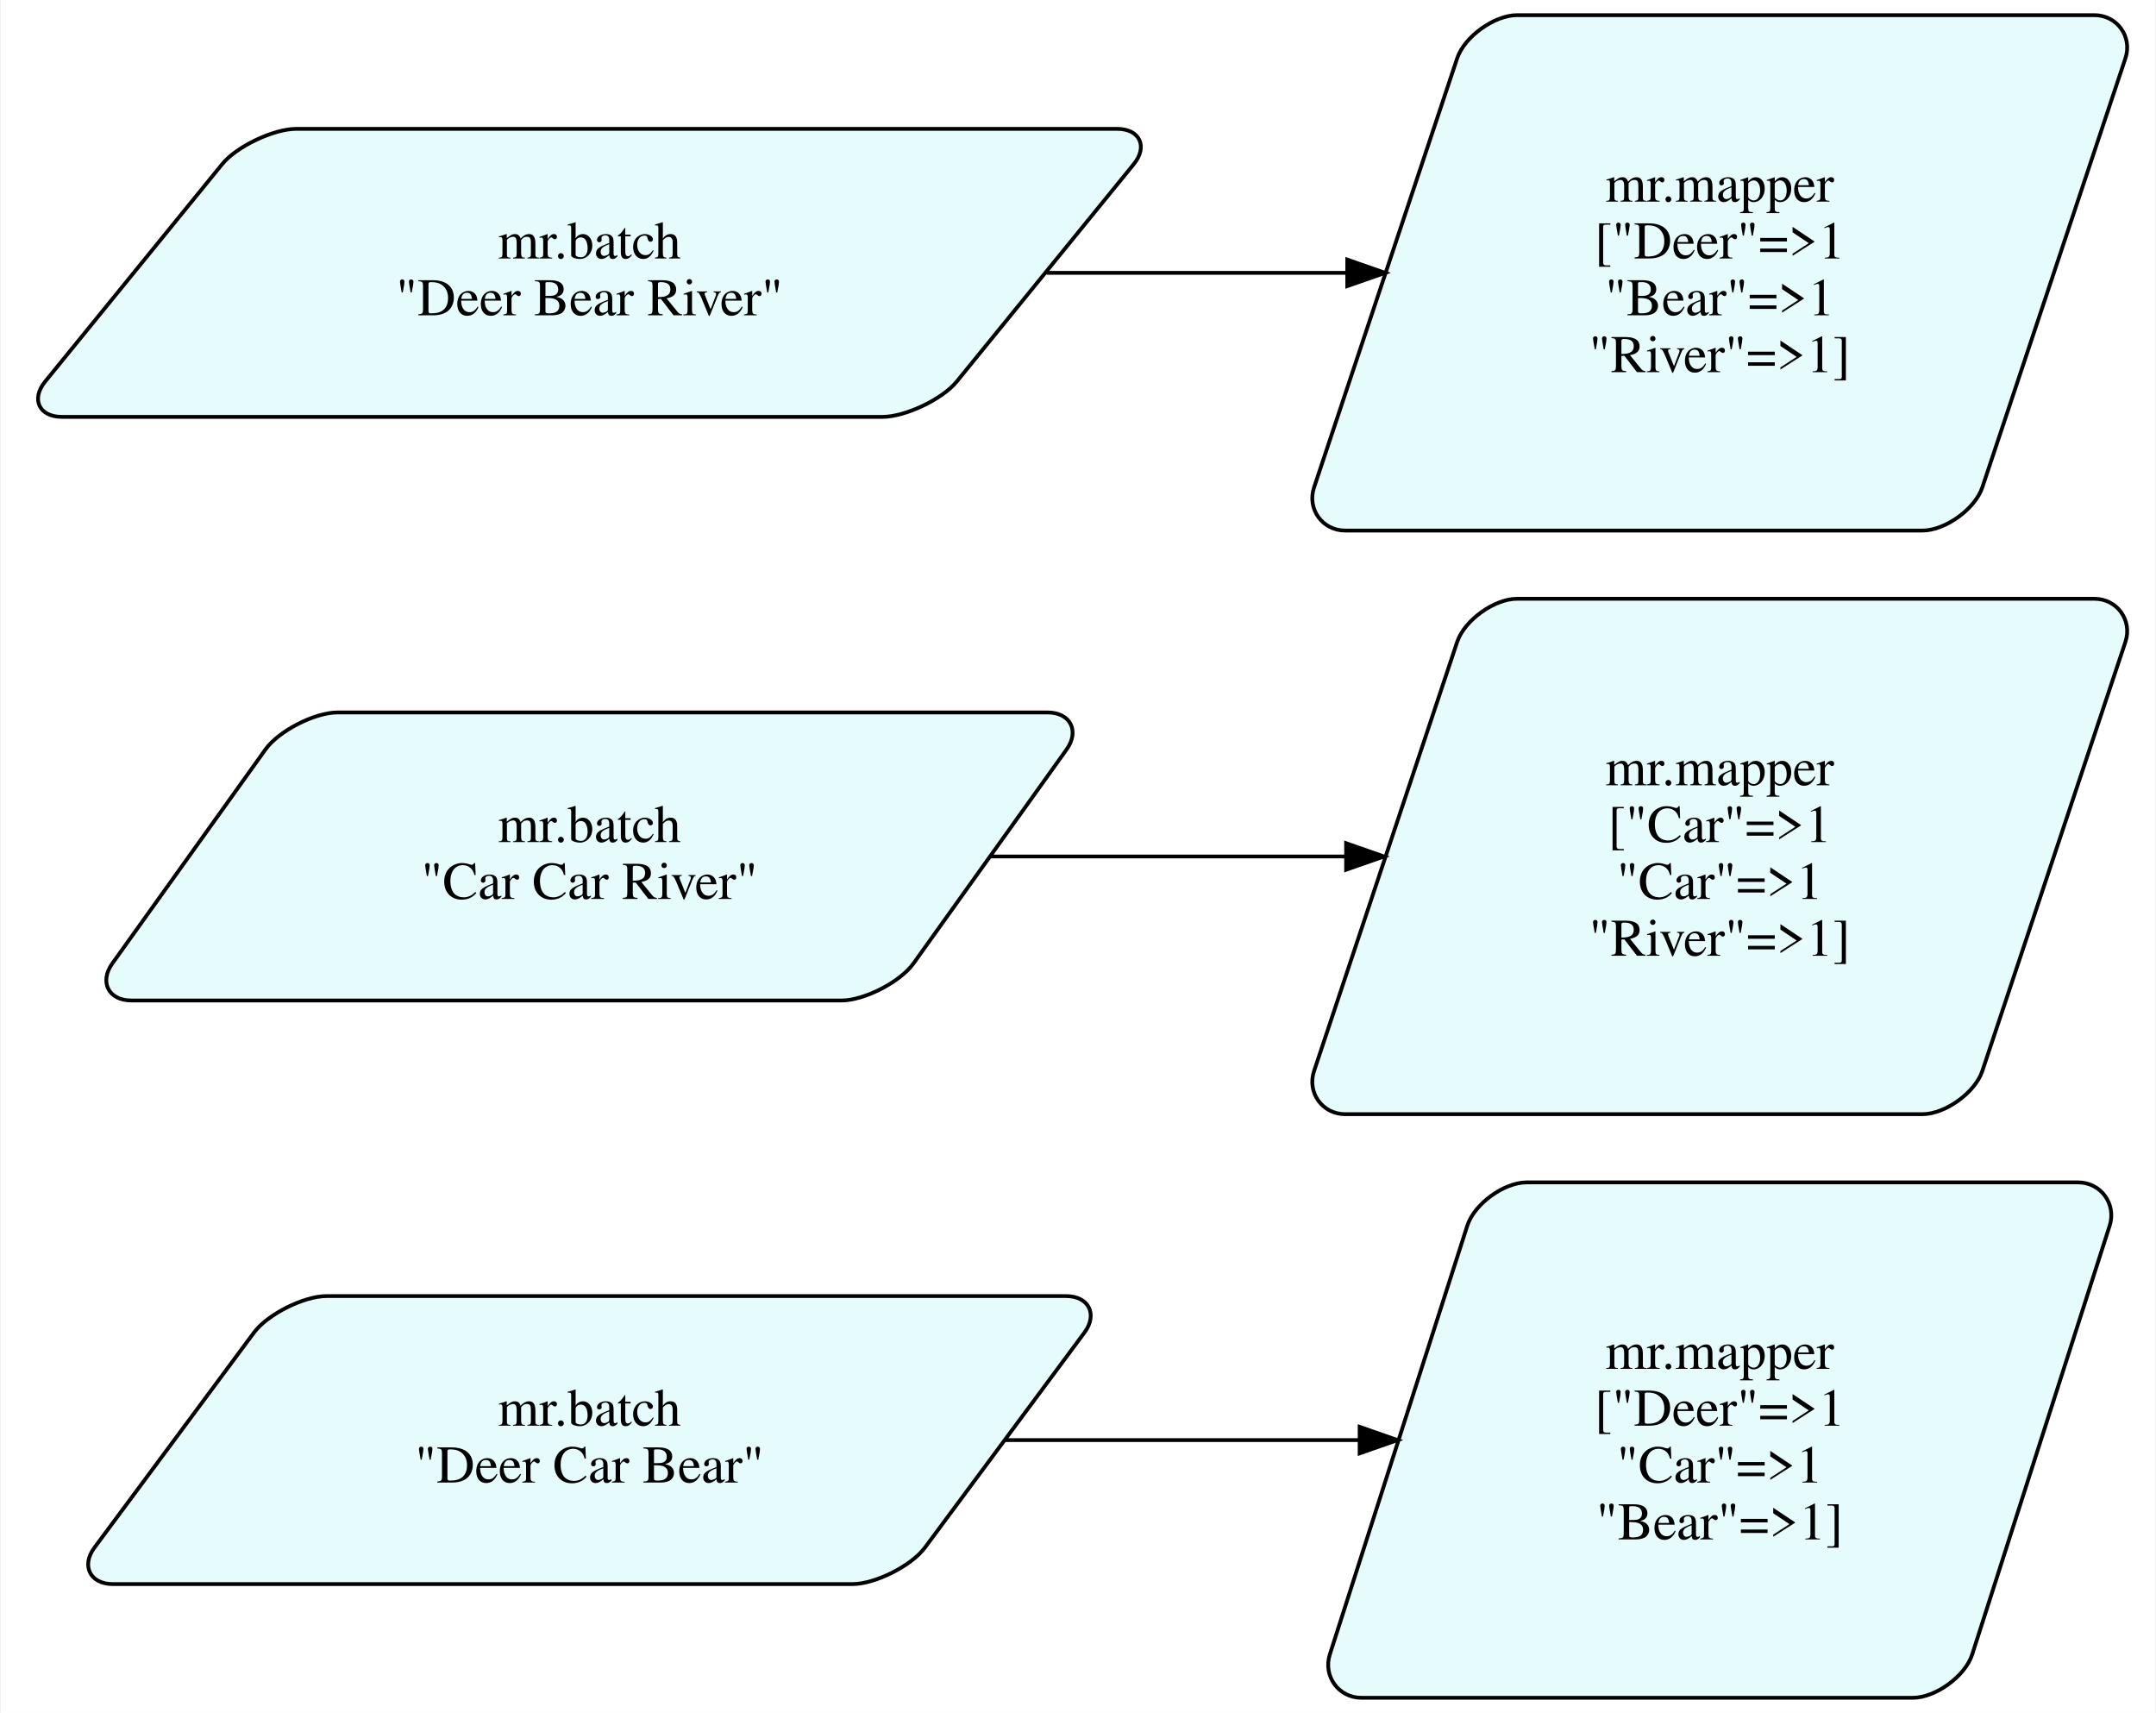
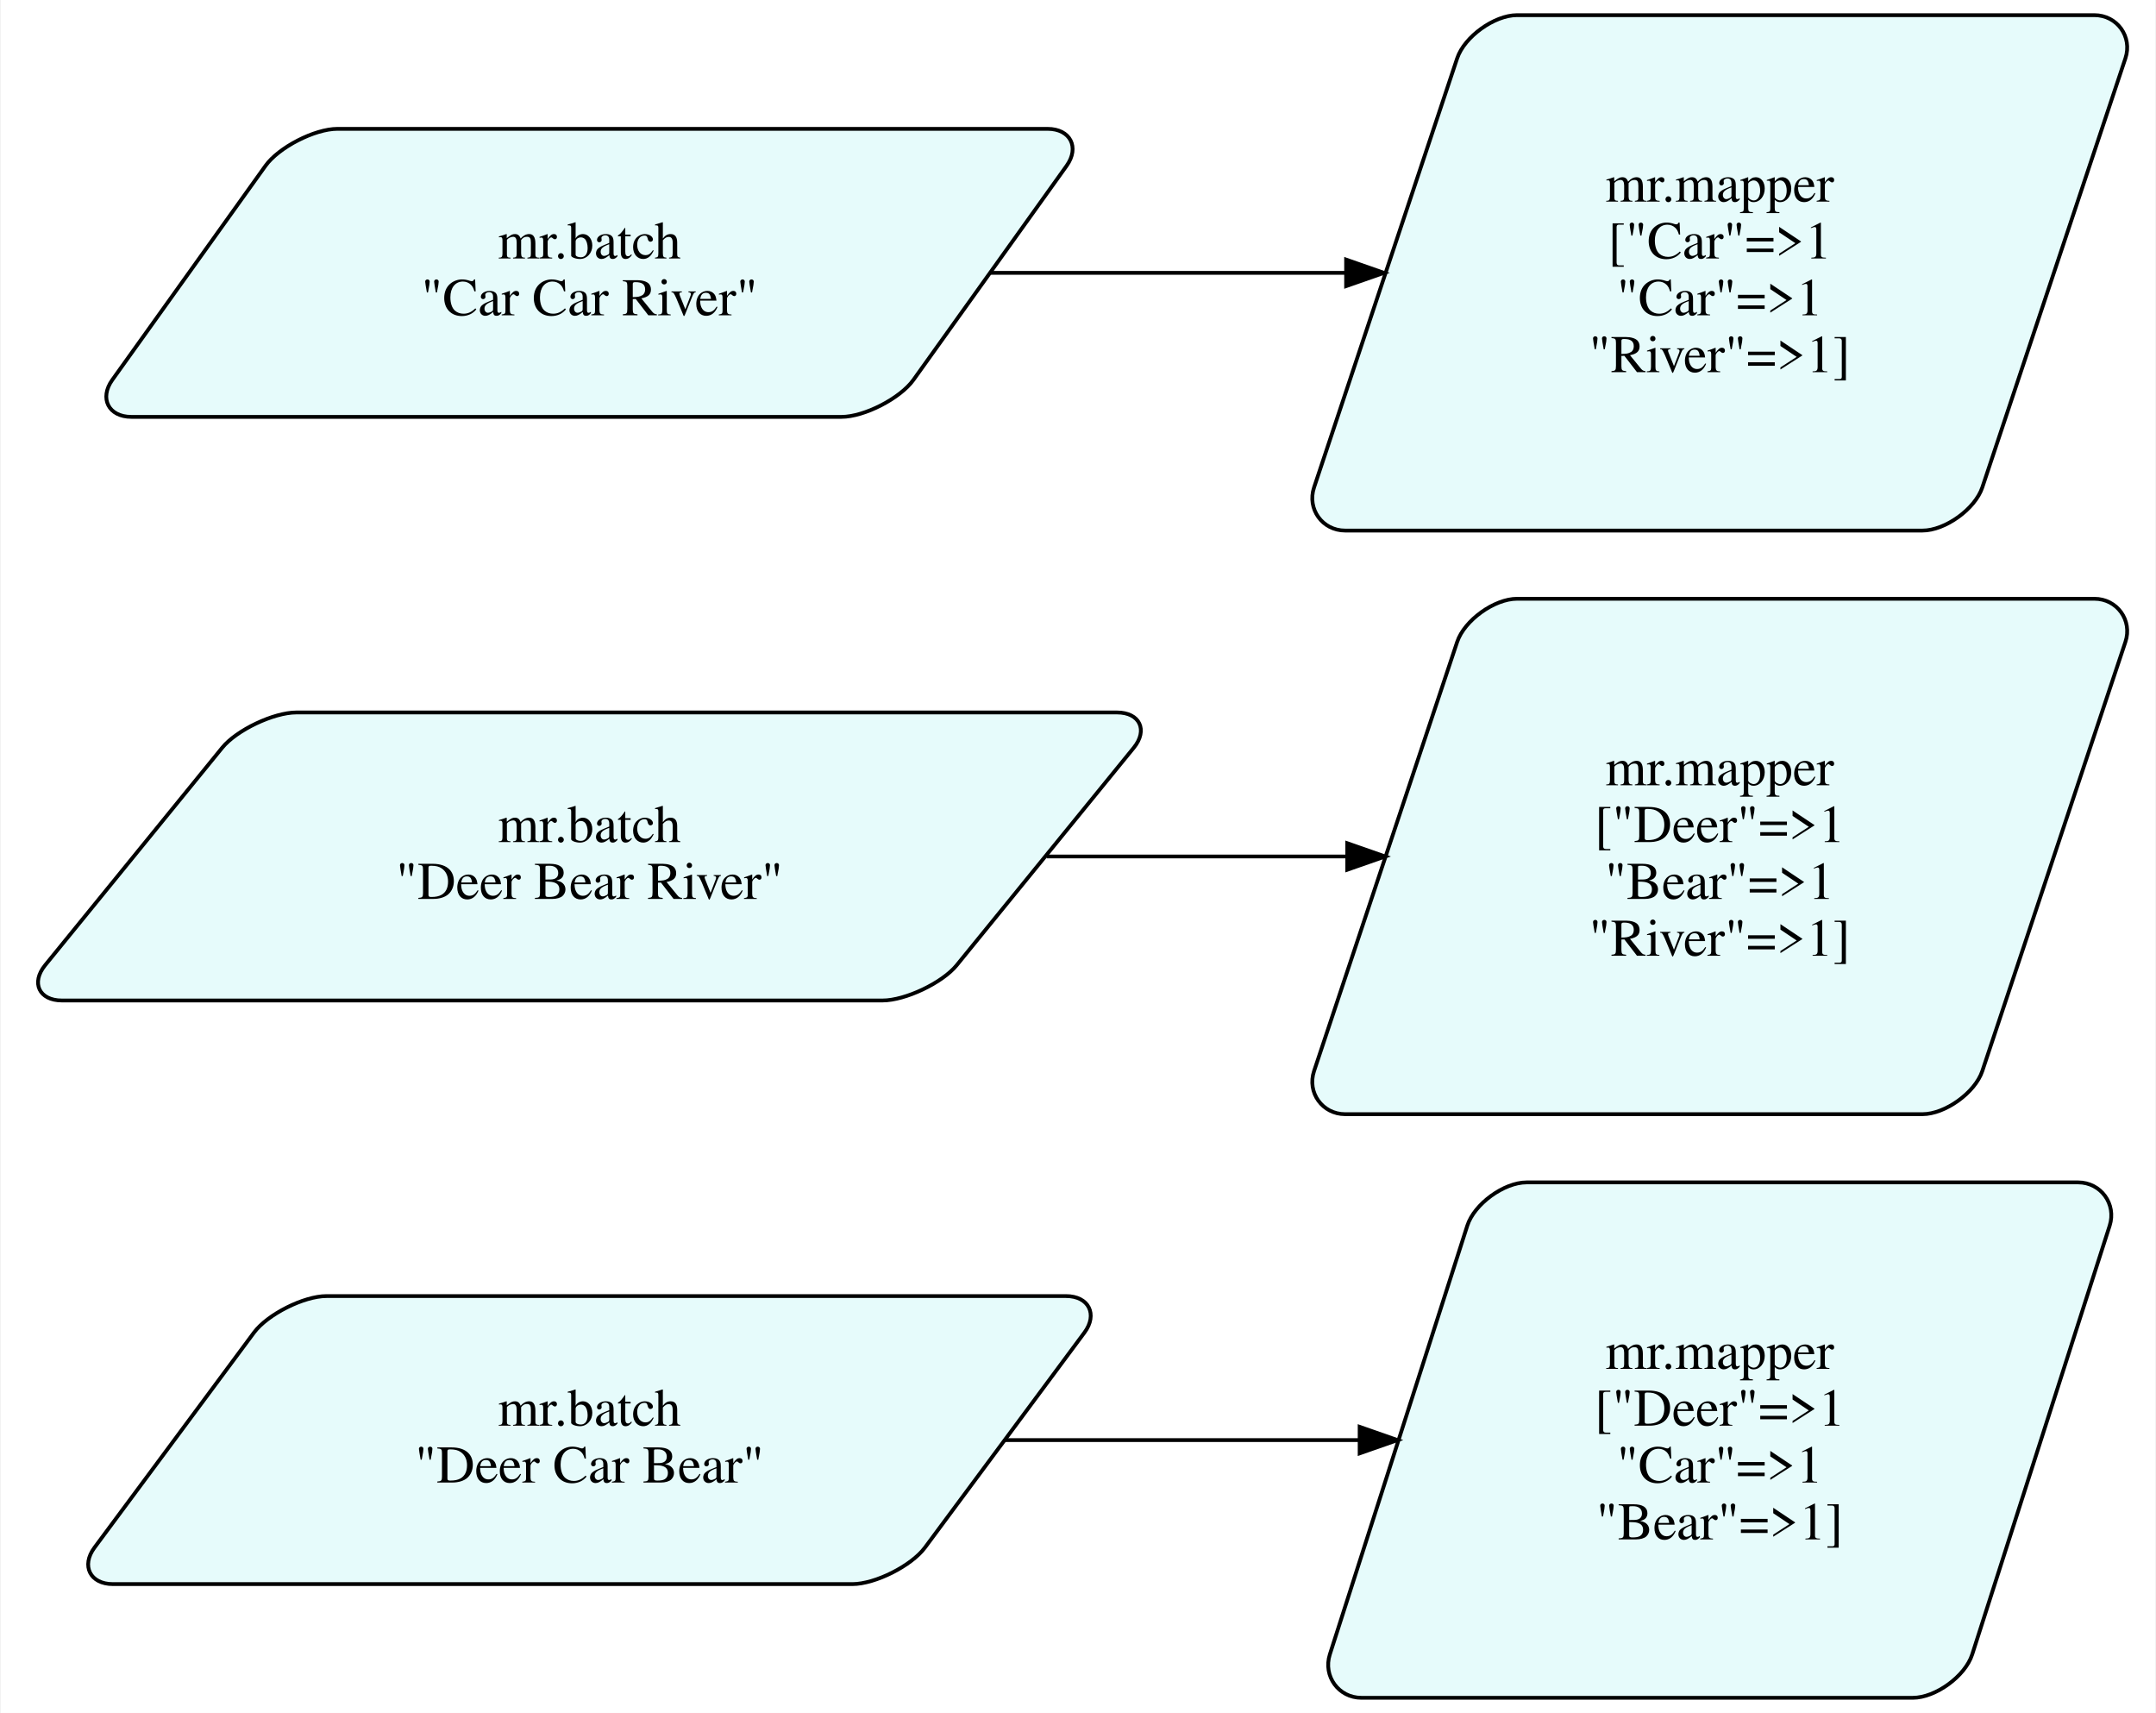
<svg xmlns="http://www.w3.org/2000/svg" width="569pt" height="452pt" viewBox="0.00 0.00 568.60 452.00">
  <g id="graph0" class="graph" transform="scale(1 1) rotate(0) translate(4 448)">
    <polygon fill="white" stroke="transparent" points="-4,4 -4,-448 564.6,-448 564.6,4 -4,4" />
    <g id="node1" class="node">
      <path fill="#e6fbfb" stroke="black" d="M544.24,-136C544.24,-136 398.7,-136 398.7,-136 392.7,-136 384.87,-130.29 383.04,-124.57 383.04,-124.57 346.76,-11.43 346.76,-11.43 344.93,-5.71 349.09,0 355.09,0 355.09,0 500.62,0 500.62,0 506.62,0 514.46,-5.71 516.29,-11.43 516.29,-11.43 552.57,-124.57 552.57,-124.57 554.4,-130.29 550.24,-136 544.24,-136" />
      <text text-anchor="middle" x="449.66" y="-86.8" font-family="Times,serif" font-size="14.00">mr.mapper</text>
      <text text-anchor="middle" x="449.66" y="-71.8" font-family="Times,serif" font-size="14.00">["Deer"=&gt;1</text>
      <text text-anchor="middle" x="449.66" y="-56.8" font-family="Times,serif" font-size="14.00">"Car"=&gt;1</text>
      <text text-anchor="middle" x="449.66" y="-41.8" font-family="Times,serif" font-size="14.00">"Bear"=&gt;1]</text>
    </g>
    <g id="node2" class="node">
      <path fill="#e6fbfb" stroke="black" d="M548.53,-290C548.53,-290 396.17,-290 396.17,-290 390.17,-290 382.27,-284.31 380.37,-278.62 380.37,-278.62 342.6,-165.38 342.6,-165.38 340.7,-159.69 344.8,-154 350.8,-154 350.8,-154 503.16,-154 503.16,-154 509.16,-154 517.06,-159.69 518.96,-165.38 518.96,-165.38 556.73,-278.62 556.73,-278.62 558.63,-284.31 554.53,-290 548.53,-290" />
      <text text-anchor="middle" x="449.66" y="-240.8" font-family="Times,serif" font-size="14.00">mr.mapper</text>
-       <text text-anchor="middle" x="449.66" y="-225.8" font-family="Times,serif" font-size="14.00">["Car"=&gt;1</text>
-       <text text-anchor="middle" x="449.66" y="-210.8" font-family="Times,serif" font-size="14.00">"Car"=&gt;1</text>
+       <text text-anchor="middle" x="449.66" y="-225.8" font-family="Times,serif" font-size="14.00">["Deer"=&gt;1</text>
+       <text text-anchor="middle" x="449.66" y="-210.8" font-family="Times,serif" font-size="14.00">"Bear"=&gt;1</text>
      <text text-anchor="middle" x="449.66" y="-195.8" font-family="Times,serif" font-size="14.00">"River"=&gt;1]</text>
    </g>
    <g id="node3" class="node">
      <path fill="#e6fbfb" stroke="black" d="M548.53,-444C548.53,-444 396.17,-444 396.17,-444 390.17,-444 382.27,-438.31 380.37,-432.62 380.37,-432.62 342.6,-319.38 342.6,-319.38 340.7,-313.69 344.8,-308 350.8,-308 350.8,-308 503.16,-308 503.16,-308 509.16,-308 517.06,-313.69 518.96,-319.38 518.96,-319.38 556.73,-432.62 556.73,-432.62 558.63,-438.31 554.53,-444 548.53,-444" />
      <text text-anchor="middle" x="449.66" y="-394.8" font-family="Times,serif" font-size="14.00">mr.mapper</text>
-       <text text-anchor="middle" x="449.66" y="-379.8" font-family="Times,serif" font-size="14.00">["Deer"=&gt;1</text>
-       <text text-anchor="middle" x="449.66" y="-364.8" font-family="Times,serif" font-size="14.00">"Bear"=&gt;1</text>
+       <text text-anchor="middle" x="449.66" y="-379.8" font-family="Times,serif" font-size="14.00">["Car"=&gt;1</text>
+       <text text-anchor="middle" x="449.66" y="-364.8" font-family="Times,serif" font-size="14.00">"Car"=&gt;1</text>
      <text text-anchor="middle" x="449.66" y="-349.8" font-family="Times,serif" font-size="14.00">"River"=&gt;1]</text>
    </g>
    <g id="node4" class="node">
      <path fill="#e6fbfb" stroke="black" d="M277.14,-106C277.14,-106 81.97,-106 81.97,-106 75.97,-106 66.4,-101.18 62.82,-96.36 62.82,-96.36 20.74,-39.64 20.74,-39.64 17.16,-34.82 19.59,-30 25.59,-30 25.59,-30 220.76,-30 220.76,-30 226.76,-30 236.34,-34.82 239.91,-39.64 239.91,-39.64 281.99,-96.36 281.99,-96.36 285.57,-101.18 283.14,-106 277.14,-106" />
      <text text-anchor="middle" x="151.37" y="-71.8" font-family="Times,serif" font-size="14.00">mr.batch</text>
      <text text-anchor="middle" x="151.37" y="-56.8" font-family="Times,serif" font-size="14.00">"Deer Car Bear"</text>
    </g>
    <g id="edge1" class="edge">
      <path fill="none" stroke="black" d="M261.01,-68C291.6,-68 324.6,-68 354.28,-68" />
      <polygon fill="black" stroke="black" points="354.63,-71.5 364.63,-68 354.63,-64.5 354.63,-71.5" />
    </g>
    <g id="node5" class="node">
-       <path fill="#e6fbfb" stroke="black" d="M272.28,-260C272.28,-260 84.85,-260 84.85,-260 78.85,-260 69.35,-255.12 65.86,-250.24 65.86,-250.24 25.44,-193.76 25.44,-193.76 21.95,-188.88 24.46,-184 30.46,-184 30.46,-184 217.89,-184 217.89,-184 223.89,-184 233.38,-188.88 236.87,-193.76 236.87,-193.76 277.29,-250.24 277.29,-250.24 280.78,-255.12 278.28,-260 272.28,-260" />
-       <text text-anchor="middle" x="151.37" y="-225.8" font-family="Times,serif" font-size="14.00">mr.batch</text>
-       <text text-anchor="middle" x="151.37" y="-210.8" font-family="Times,serif" font-size="14.00">"Car Car River"</text>
+       <path fill="#e6fbfb" stroke="black" d="M272.28,-414C272.28,-414 84.85,-414 84.85,-414 78.85,-414 69.35,-409.12 65.86,-404.24 65.86,-404.24 25.44,-347.76 25.44,-347.76 21.95,-342.88 24.46,-338 30.46,-338 30.46,-338 217.89,-338 217.89,-338 223.89,-338 233.38,-342.88 236.87,-347.76 236.87,-347.76 277.29,-404.24 277.29,-404.24 280.78,-409.12 278.28,-414 272.28,-414" />
+       <text text-anchor="middle" x="151.37" y="-379.8" font-family="Times,serif" font-size="14.00">mr.batch</text>
+       <text text-anchor="middle" x="151.37" y="-364.8" font-family="Times,serif" font-size="14.00">"Car Car River"</text>
    </g>
    <g id="edge2" class="edge">
-       <path fill="none" stroke="black" d="M257.25,-222C287.76,-222 320.95,-222 351,-222" />
-       <polygon fill="black" stroke="black" points="351.06,-225.5 361.06,-222 351.06,-218.5 351.06,-225.5" />
+       <path fill="none" stroke="black" d="M257.25,-376C287.76,-376 320.95,-376 351,-376" />
+       <polygon fill="black" stroke="black" points="351.06,-379.5 361.06,-376 351.06,-372.5 351.06,-379.5" />
    </g>
    <g id="node6" class="node">
-       <path fill="#e6fbfb" stroke="black" d="M290.6,-414C290.6,-414 74.02,-414 74.02,-414 68.02,-414 58.23,-409.35 54.44,-404.69 54.44,-404.69 7.71,-347.31 7.71,-347.31 3.92,-342.65 6.13,-338 12.13,-338 12.13,-338 228.71,-338 228.71,-338 234.71,-338 244.5,-342.65 248.29,-347.31 248.29,-347.31 295.02,-404.69 295.02,-404.69 298.81,-409.35 296.6,-414 290.6,-414" />
-       <text text-anchor="middle" x="151.37" y="-379.8" font-family="Times,serif" font-size="14.00">mr.batch</text>
-       <text text-anchor="middle" x="151.37" y="-364.8" font-family="Times,serif" font-size="14.00">"Deer Bear River"</text>
+       <path fill="#e6fbfb" stroke="black" d="M290.6,-260C290.6,-260 74.02,-260 74.02,-260 68.02,-260 58.23,-255.35 54.44,-250.69 54.44,-250.69 7.71,-193.31 7.71,-193.31 3.92,-188.65 6.13,-184 12.13,-184 12.13,-184 228.71,-184 228.71,-184 234.71,-184 244.5,-188.65 248.29,-193.31 248.29,-193.31 295.02,-250.69 295.02,-250.69 298.81,-255.35 296.6,-260 290.6,-260" />
+       <text text-anchor="middle" x="151.37" y="-225.8" font-family="Times,serif" font-size="14.00">mr.batch</text>
+       <text text-anchor="middle" x="151.37" y="-210.8" font-family="Times,serif" font-size="14.00">"Deer Bear River"</text>
    </g>
    <g id="edge3" class="edge">
-       <path fill="none" stroke="black" d="M272.03,-376C298.28,-376 325.78,-376 351.05,-376" />
-       <polygon fill="black" stroke="black" points="351.36,-379.5 361.36,-376 351.36,-372.5 351.36,-379.5" />
+       <path fill="none" stroke="black" d="M272.03,-222C298.28,-222 325.78,-222 351.05,-222" />
+       <polygon fill="black" stroke="black" points="351.36,-225.5 361.36,-222 351.36,-218.5 351.36,-225.5" />
    </g>
  </g>
</svg>
